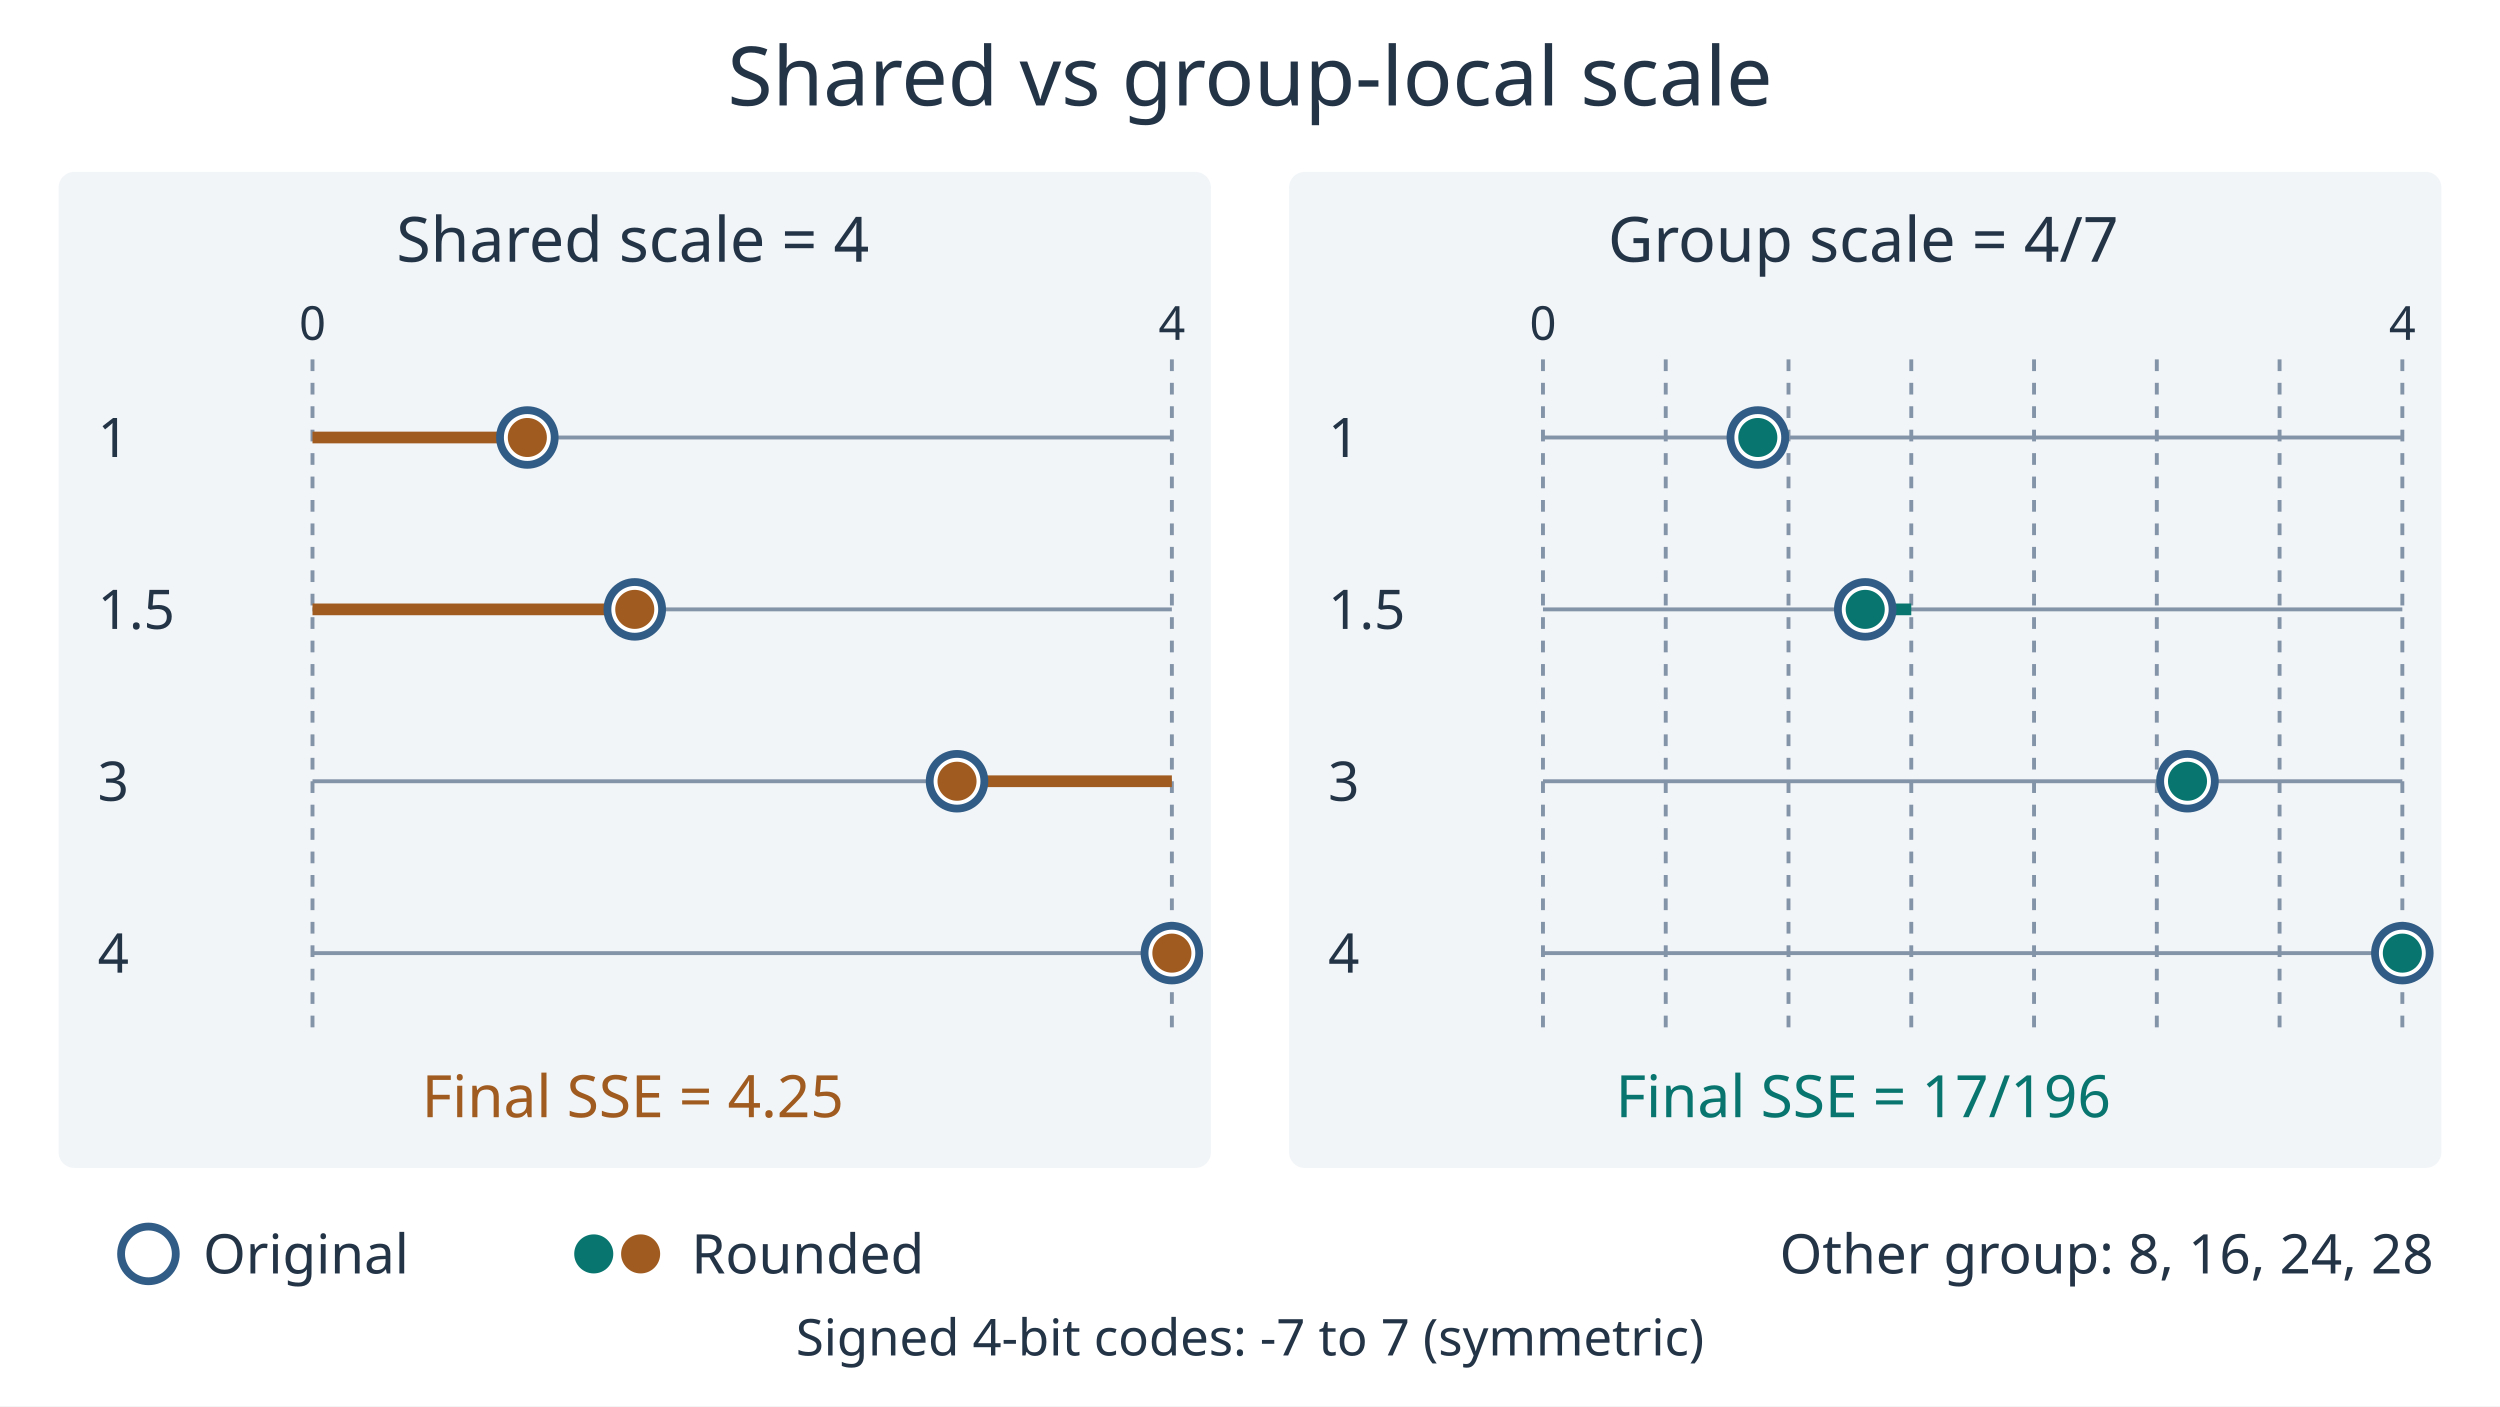
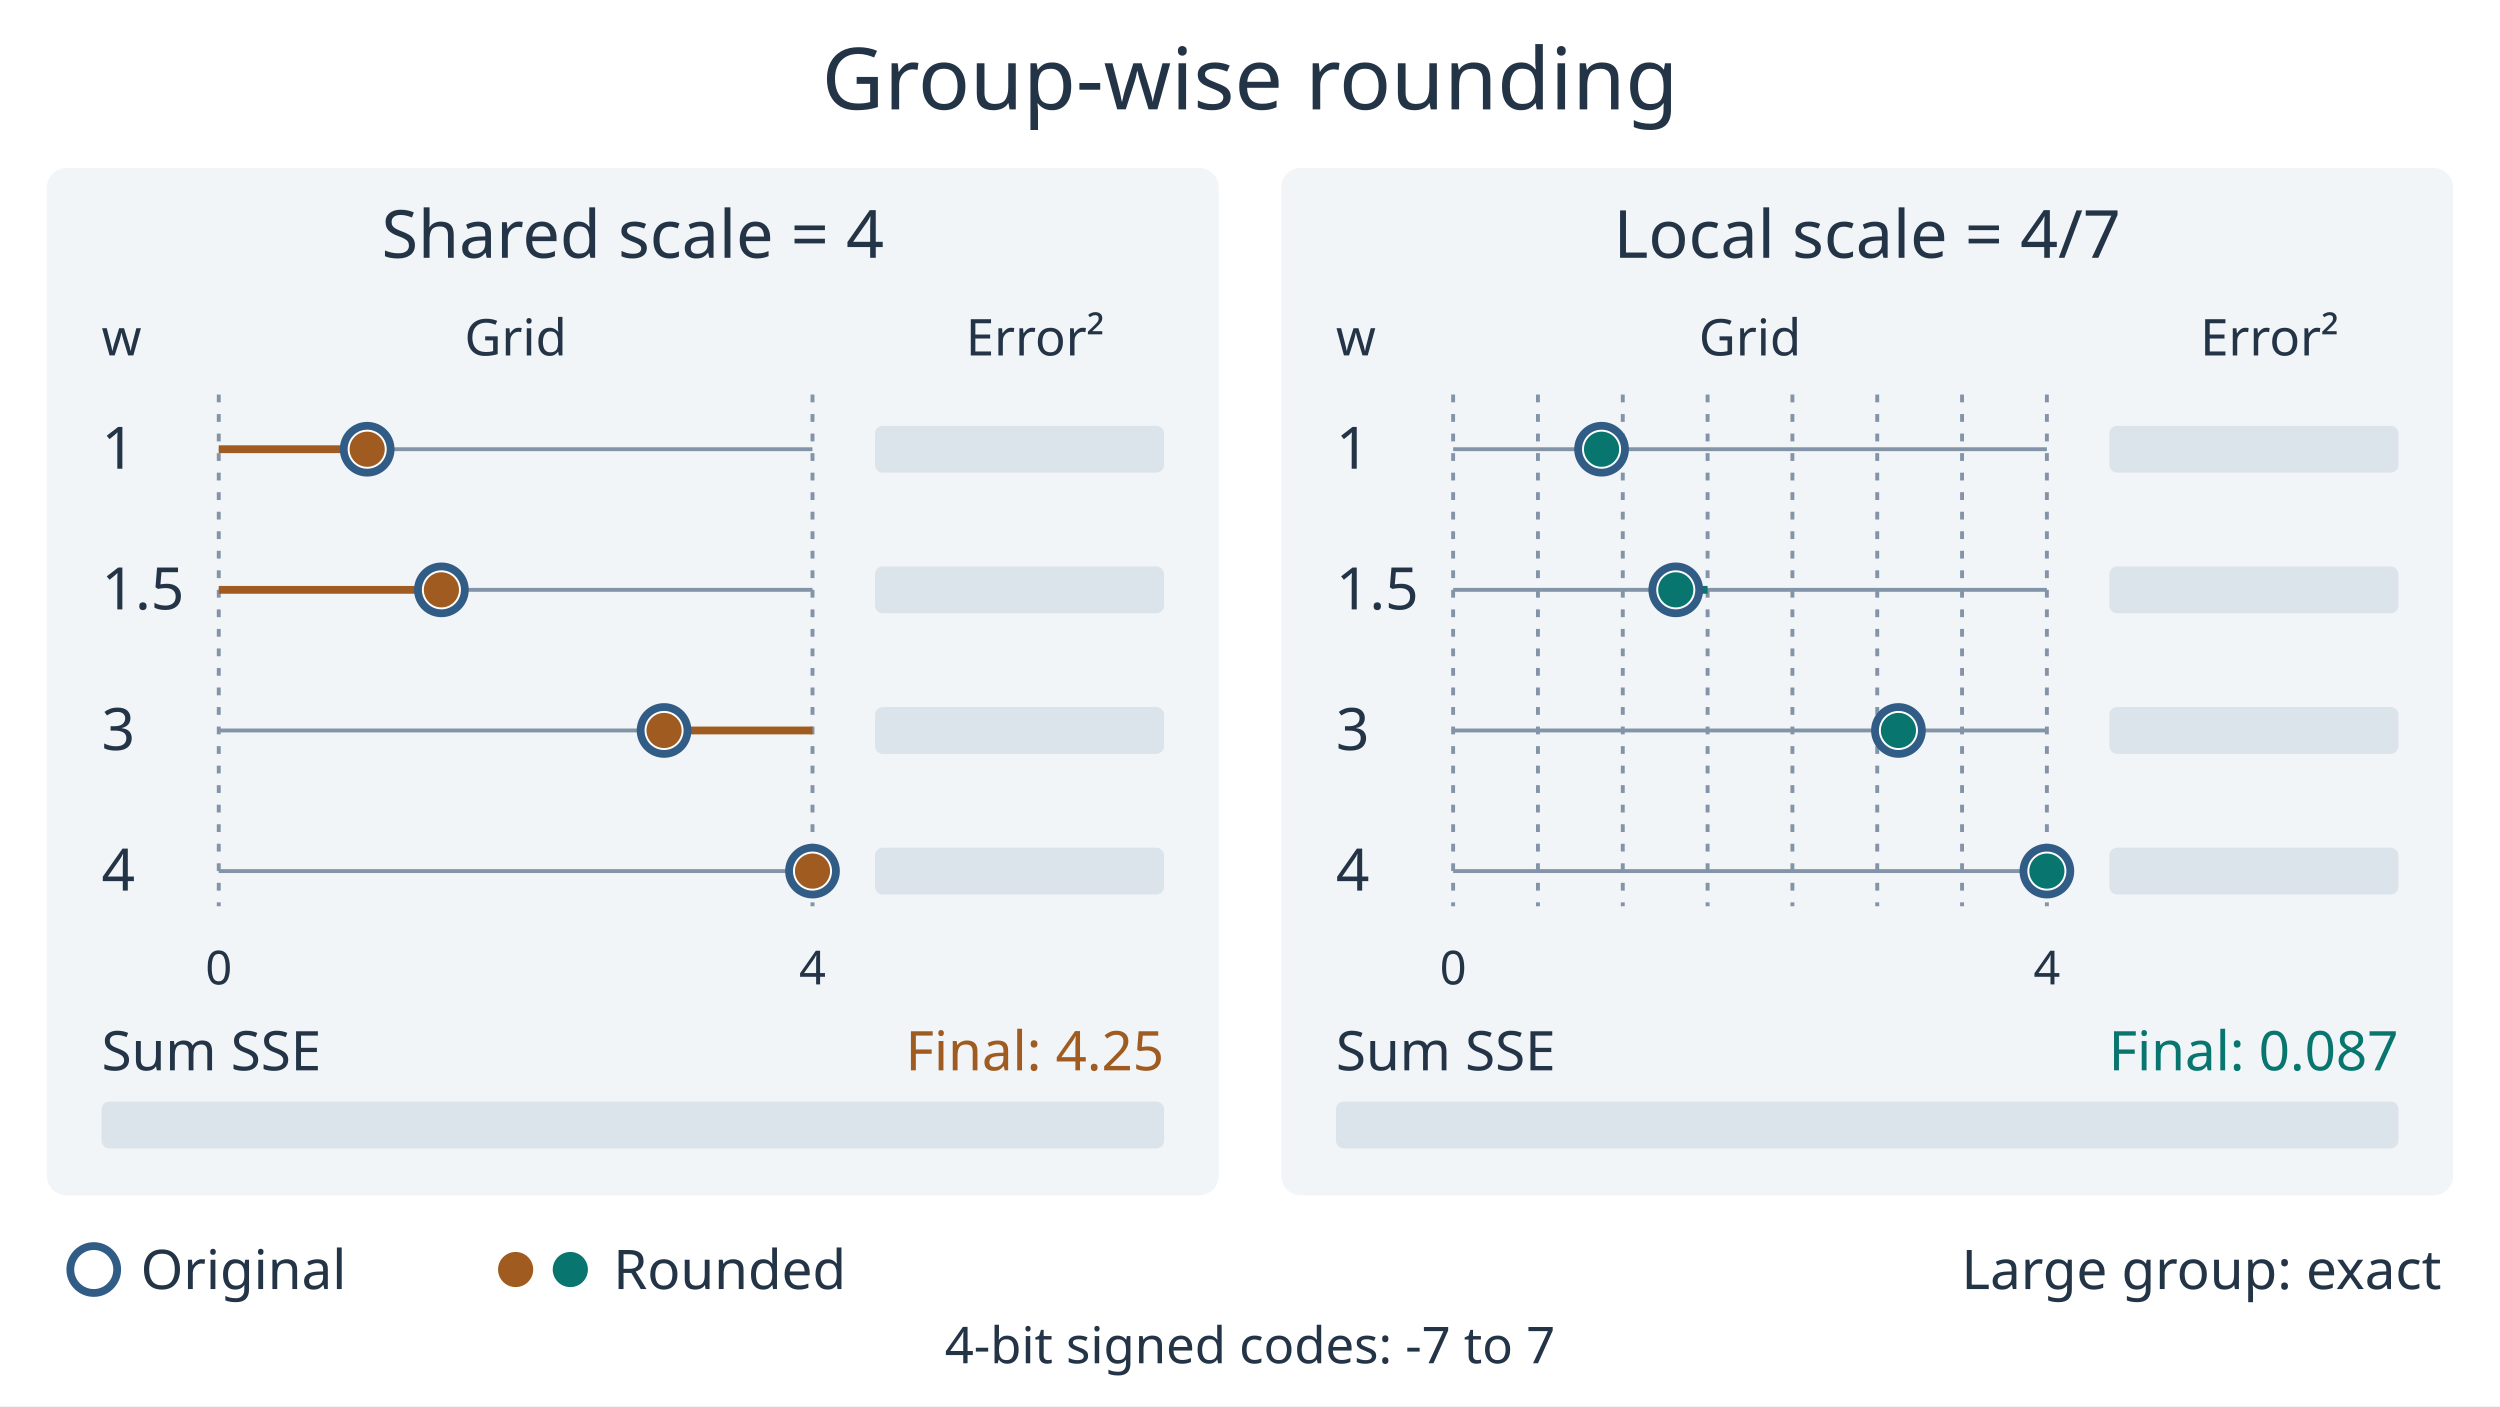
<svg xmlns="http://www.w3.org/2000/svg" viewBox="0 0 640 360" width="640" height="360" role="img" font-family="system-ui,sans-serif">
-   <rect width="640" height="360" fill="#fff" />
-   <text x="320" y="27" font-size="21" text-anchor="middle" fill="#243447">Shared vs group-local scale</text>
-   <rect x="15" y="44" width="295" height="255" rx="4" fill="#f2f5f8" />
-   <text x="162" y="67" font-size="16" text-anchor="middle" fill="#243447">Shared scale = 4</text>
-   <line x1="80" y1="92" x2="80" y2="263" stroke="#8494a8" stroke-width="1" stroke-dasharray="3 3" />
-   <text x="80" y="87" font-size="12" text-anchor="middle" fill="#243447">0</text>
-   <line x1="300" y1="92" x2="300" y2="263" stroke="#8494a8" stroke-width="1" stroke-dasharray="3 3" />
-   <text x="300" y="87" font-size="12" text-anchor="middle" fill="#243447">4</text>
-   <text x="25" y="117" font-size="14" text-anchor="start" fill="#243447">1</text>
-   <line x1="80" y1="112" x2="300" y2="112" stroke="#8494a8" stroke-width="1" />
-   <line x1="135" y1="112" x2="80" y2="112" stroke="#a05c20" stroke-width="3" />
-   <circle cx="135" cy="112" r="7" fill="white" stroke="#315c85" stroke-width="2" />
-   <circle cx="135" cy="112" r="5" fill="#a05c20">
-     <animate attributeName="cx" values="135;135;80;80;135;135" keyTimes="0;0.15;0.55;0.9;0.99;1" dur="12s" repeatCount="indefinite" />
+   <rect x="0" y="0" width="640" height="360" rx="0" fill="#fff" />
+   <text x="320" y="28" font-size="22" text-anchor="middle" fill="#243447">Group-wise rounding</text>
+   <rect x="12" y="43" width="300" height="263" rx="5" fill="#f2f5f8" />
+   <text x="162" y="66" font-size="17" text-anchor="middle" fill="#243447">Shared scale = 4</text>
+   <text x="26" y="91" font-size="13" text-anchor="start" fill="#243447">w</text>
+   <text x="132" y="91" font-size="13" text-anchor="middle" fill="#243447">Grid</text>
+   <text x="265" y="91" font-size="13" text-anchor="middle" fill="#243447">Error²</text>
+   <line x1="56" y1="101" x2="56" y2="232" stroke="#8494a8" stroke-width="1" stroke-dasharray="2 3" />
+   <line x1="208" y1="101" x2="208" y2="232" stroke="#8494a8" stroke-width="1" stroke-dasharray="2 3" />
+   <text x="26" y="120" font-size="15" text-anchor="start" fill="#243447">1</text>
+   <line x1="56" y1="115" x2="208" y2="115" stroke="#8494a8" stroke-width="1" />
+   <line x1="94" y1="115" x2="56" y2="115" stroke="#a05c20" stroke-width="2" />
+   <circle cx="94" cy="115" r="6" fill="white" stroke="#315c85" stroke-width="2" />
+   <circle id="shared-dot-0" cx="94" cy="115" r="4.5" fill="#a05c20" stroke="none" stroke-width="2">
+     <animate attributeName="cx" values="94;94;56;56;56;94" keyTimes="0;0.07;0.19;0.92;0.97;1" dur="12s" repeatCount="indefinite" />
  </circle>
-   <text x="25" y="161" font-size="14" text-anchor="start" fill="#243447">1.5</text>
-   <line x1="80" y1="156" x2="300" y2="156" stroke="#8494a8" stroke-width="1" />
-   <line x1="162.5" y1="156" x2="80" y2="156" stroke="#a05c20" stroke-width="3" />
-   <circle cx="162.5" cy="156" r="7" fill="white" stroke="#315c85" stroke-width="2" />
-   <circle cx="162.5" cy="156" r="5" fill="#a05c20">
-     <animate attributeName="cx" values="162.5;162.5;80;80;162.5;162.5" keyTimes="0;0.15;0.55;0.9;0.99;1" dur="12s" repeatCount="indefinite" />
+   <rect x="224" y="109" width="74" height="12" rx="2" fill="#dce4eb" />
+   <rect id="shared-error-0" x="224" y="109" width="0" height="12" rx="2" fill="#a05c20">
+     <animate attributeName="width" values="0;32.889;0;0" keyTimes="0;0.19;0.97;1" dur="12s" repeatCount="indefinite" calcMode="discrete" />
+   </rect>
+   <text x="26" y="156" font-size="15" text-anchor="start" fill="#243447">1.5</text>
+   <line x1="56" y1="151" x2="208" y2="151" stroke="#8494a8" stroke-width="1" />
+   <line x1="113" y1="151" x2="56" y2="151" stroke="#a05c20" stroke-width="2" />
+   <circle cx="113" cy="151" r="6" fill="white" stroke="#315c85" stroke-width="2" />
+   <circle id="shared-dot-1" cx="113" cy="151" r="4.5" fill="#a05c20" stroke="none" stroke-width="2">
+     <animate attributeName="cx" values="113;113;56;56;56;113" keyTimes="0;0.22;0.34;0.92;0.97;1" dur="12s" repeatCount="indefinite" />
  </circle>
-   <text x="25" y="205" font-size="14" text-anchor="start" fill="#243447">3</text>
-   <line x1="80" y1="200" x2="300" y2="200" stroke="#8494a8" stroke-width="1" />
-   <line x1="245" y1="200" x2="300" y2="200" stroke="#a05c20" stroke-width="3" />
-   <circle cx="245" cy="200" r="7" fill="white" stroke="#315c85" stroke-width="2" />
-   <circle cx="245" cy="200" r="5" fill="#a05c20">
-     <animate attributeName="cx" values="245;245;300;300;245;245" keyTimes="0;0.15;0.55;0.9;0.99;1" dur="12s" repeatCount="indefinite" />
+   <rect x="224" y="145" width="74" height="12" rx="2" fill="#dce4eb" />
+   <rect id="shared-error-1" x="224" y="145" width="0" height="12" rx="2" fill="#a05c20">
+     <animate attributeName="width" values="0;74;0;0" keyTimes="0;0.34;0.97;1" dur="12s" repeatCount="indefinite" calcMode="discrete" />
+   </rect>
+   <text x="26" y="192" font-size="15" text-anchor="start" fill="#243447">3</text>
+   <line x1="56" y1="187" x2="208" y2="187" stroke="#8494a8" stroke-width="1" />
+   <line x1="170" y1="187" x2="208" y2="187" stroke="#a05c20" stroke-width="2" />
+   <circle cx="170" cy="187" r="6" fill="white" stroke="#315c85" stroke-width="2" />
+   <circle id="shared-dot-2" cx="170" cy="187" r="4.5" fill="#a05c20" stroke="none" stroke-width="2">
+     <animate attributeName="cx" values="170;170;208;208;208;170" keyTimes="0;0.37;0.49;0.92;0.97;1" dur="12s" repeatCount="indefinite" />
  </circle>
-   <text x="25" y="249" font-size="14" text-anchor="start" fill="#243447">4</text>
-   <line x1="80" y1="244" x2="300" y2="244" stroke="#8494a8" stroke-width="1" />
-   <line x1="300" y1="244" x2="300" y2="244" stroke="#a05c20" stroke-width="3" />
-   <circle cx="300" cy="244" r="7" fill="white" stroke="#315c85" stroke-width="2" />
-   <circle cx="300" cy="244" r="5" fill="#a05c20">
-     <animate attributeName="cx" values="300;300;300;300;300;300" keyTimes="0;0.15;0.55;0.9;0.99;1" dur="12s" repeatCount="indefinite" />
+   <rect x="224" y="181" width="74" height="12" rx="2" fill="#dce4eb" />
+   <rect id="shared-error-2" x="224" y="181" width="0" height="12" rx="2" fill="#a05c20">
+     <animate attributeName="width" values="0;32.889;0;0" keyTimes="0;0.49;0.97;1" dur="12s" repeatCount="indefinite" calcMode="discrete" />
+   </rect>
+   <text x="26" y="228" font-size="15" text-anchor="start" fill="#243447">4</text>
+   <line x1="56" y1="223" x2="208" y2="223" stroke="#8494a8" stroke-width="1" />
+   <line x1="208" y1="223" x2="208" y2="223" stroke="#a05c20" stroke-width="2" />
+   <circle cx="208" cy="223" r="6" fill="white" stroke="#315c85" stroke-width="2" />
+   <circle id="shared-dot-3" cx="208" cy="223" r="4.5" fill="#a05c20" stroke="none" stroke-width="2">
+     <animate attributeName="cx" values="208;208;208;208;208;208" keyTimes="0;0.52;0.64;0.92;0.97;1" dur="12s" repeatCount="indefinite" />
  </circle>
-   <text x="162" y="286" font-size="15" text-anchor="middle" fill="#a05c20">Final SSE = 4.25</text>
-   <rect x="330" y="44" width="295" height="255" rx="4" fill="#f2f5f8" />
-   <text x="477" y="67" font-size="16" text-anchor="middle" fill="#243447">Group scale = 4/7</text>
-   <line x1="395" y1="92" x2="395" y2="263" stroke="#8494a8" stroke-width="1" stroke-dasharray="3 3" />
-   <text x="395" y="87" font-size="12" text-anchor="middle" fill="#243447">0</text>
-   <line x1="426.429" y1="92" x2="426.429" y2="263" stroke="#8494a8" stroke-width="1" stroke-dasharray="3 3" />
-   <line x1="457.857" y1="92" x2="457.857" y2="263" stroke="#8494a8" stroke-width="1" stroke-dasharray="3 3" />
-   <line x1="489.286" y1="92" x2="489.286" y2="263" stroke="#8494a8" stroke-width="1" stroke-dasharray="3 3" />
-   <line x1="520.714" y1="92" x2="520.714" y2="263" stroke="#8494a8" stroke-width="1" stroke-dasharray="3 3" />
-   <line x1="552.143" y1="92" x2="552.143" y2="263" stroke="#8494a8" stroke-width="1" stroke-dasharray="3 3" />
-   <line x1="583.571" y1="92" x2="583.571" y2="263" stroke="#8494a8" stroke-width="1" stroke-dasharray="3 3" />
-   <line x1="615" y1="92" x2="615" y2="263" stroke="#8494a8" stroke-width="1" stroke-dasharray="3 3" />
-   <text x="615" y="87" font-size="12" text-anchor="middle" fill="#243447">4</text>
-   <text x="340" y="117" font-size="14" text-anchor="start" fill="#243447">1</text>
-   <line x1="395" y1="112" x2="615" y2="112" stroke="#8494a8" stroke-width="1" />
-   <line x1="450" y1="112" x2="457.857" y2="112" stroke="#08766f" stroke-width="3" />
-   <circle cx="450" cy="112" r="7" fill="white" stroke="#315c85" stroke-width="2" />
-   <circle cx="450" cy="112" r="5" fill="#08766f">
-     <animate attributeName="cx" values="450;450;457.857;457.857;450;450" keyTimes="0;0.15;0.55;0.9;0.99;1" dur="12s" repeatCount="indefinite" />
+   <rect x="224" y="217" width="74" height="12" rx="2" fill="#dce4eb" />
+   <rect id="shared-error-3" x="224" y="217" width="0" height="12" rx="2" fill="#a05c20">
+     <animate attributeName="width" values="0;0;0;0" keyTimes="0;0.64;0.97;1" dur="12s" repeatCount="indefinite" calcMode="discrete" />
+   </rect>
+   <text x="56" y="252" font-size="12" text-anchor="middle" fill="#243447">0</text>
+   <text x="208" y="252" font-size="12" text-anchor="middle" fill="#243447">4</text>
+   <text x="26" y="274" font-size="14" text-anchor="start" fill="#243447">Sum SSE</text>
+   <text x="298" y="274" font-size="14" text-anchor="end" fill="#a05c20">Final: 4.25</text>
+   <rect x="26" y="282" width="272" height="12" rx="2" fill="#dce4eb" />
+   <rect id="shared-total" x="26" y="282" width="0" height="12" rx="2" fill="#a05c20">
+     <animate attributeName="width" values="0;64;208;272;272;0;0" keyTimes="0;0.19;0.34;0.49;0.64;0.97;1" dur="12s" repeatCount="indefinite" calcMode="discrete" />
+   </rect>
+   <rect x="328" y="43" width="300" height="263" rx="5" fill="#f2f5f8" />
+   <text x="478" y="66" font-size="17" text-anchor="middle" fill="#243447">Local scale = 4/7</text>
+   <text x="342" y="91" font-size="13" text-anchor="start" fill="#243447">w</text>
+   <text x="448" y="91" font-size="13" text-anchor="middle" fill="#243447">Grid</text>
+   <text x="581" y="91" font-size="13" text-anchor="middle" fill="#243447">Error²</text>
+   <line x1="372" y1="101" x2="372" y2="232" stroke="#8494a8" stroke-width="1" stroke-dasharray="2 3" />
+   <line x1="393.714" y1="101" x2="393.714" y2="232" stroke="#8494a8" stroke-width="1" stroke-dasharray="2 3" />
+   <line x1="415.429" y1="101" x2="415.429" y2="232" stroke="#8494a8" stroke-width="1" stroke-dasharray="2 3" />
+   <line x1="437.143" y1="101" x2="437.143" y2="232" stroke="#8494a8" stroke-width="1" stroke-dasharray="2 3" />
+   <line x1="458.857" y1="101" x2="458.857" y2="232" stroke="#8494a8" stroke-width="1" stroke-dasharray="2 3" />
+   <line x1="480.571" y1="101" x2="480.571" y2="232" stroke="#8494a8" stroke-width="1" stroke-dasharray="2 3" />
+   <line x1="502.286" y1="101" x2="502.286" y2="232" stroke="#8494a8" stroke-width="1" stroke-dasharray="2 3" />
+   <line x1="524" y1="101" x2="524" y2="232" stroke="#8494a8" stroke-width="1" stroke-dasharray="2 3" />
+   <text x="342" y="120" font-size="15" text-anchor="start" fill="#243447">1</text>
+   <line x1="372" y1="115" x2="524" y2="115" stroke="#8494a8" stroke-width="1" />
+   <line x1="410" y1="115" x2="415.429" y2="115" stroke="#08766f" stroke-width="2" />
+   <circle cx="410" cy="115" r="6" fill="white" stroke="#315c85" stroke-width="2" />
+   <circle id="local-dot-0" cx="410" cy="115" r="4.5" fill="#08766f" stroke="none" stroke-width="2">
+     <animate attributeName="cx" values="410;410;415.429;415.429;415.429;410" keyTimes="0;0.07;0.19;0.92;0.97;1" dur="12s" repeatCount="indefinite" />
  </circle>
-   <text x="340" y="161" font-size="14" text-anchor="start" fill="#243447">1.5</text>
-   <line x1="395" y1="156" x2="615" y2="156" stroke="#8494a8" stroke-width="1" />
-   <line x1="477.5" y1="156" x2="489.286" y2="156" stroke="#08766f" stroke-width="3" />
-   <circle cx="477.5" cy="156" r="7" fill="white" stroke="#315c85" stroke-width="2" />
-   <circle cx="477.5" cy="156" r="5" fill="#08766f">
-     <animate attributeName="cx" values="477.5;477.5;489.286;489.286;477.5;477.5" keyTimes="0;0.15;0.55;0.9;0.99;1" dur="12s" repeatCount="indefinite" />
+   <rect x="540" y="109" width="74" height="12" rx="2" fill="#dce4eb" />
+   <rect id="local-error-0" x="540" y="109" width="0" height="12" rx="2" fill="#08766f">
+     <animate attributeName="width" values="0;0.671;0;0" keyTimes="0;0.19;0.97;1" dur="12s" repeatCount="indefinite" calcMode="discrete" />
+   </rect>
+   <text x="342" y="156" font-size="15" text-anchor="start" fill="#243447">1.5</text>
+   <line x1="372" y1="151" x2="524" y2="151" stroke="#8494a8" stroke-width="1" />
+   <line x1="429" y1="151" x2="437.143" y2="151" stroke="#08766f" stroke-width="2" />
+   <circle cx="429" cy="151" r="6" fill="white" stroke="#315c85" stroke-width="2" />
+   <circle id="local-dot-1" cx="429" cy="151" r="4.5" fill="#08766f" stroke="none" stroke-width="2">
+     <animate attributeName="cx" values="429;429;437.143;437.143;437.143;429" keyTimes="0;0.22;0.34;0.92;0.97;1" dur="12s" repeatCount="indefinite" />
  </circle>
-   <text x="340" y="205" font-size="14" text-anchor="start" fill="#243447">3</text>
-   <line x1="395" y1="200" x2="615" y2="200" stroke="#8494a8" stroke-width="1" />
-   <line x1="560" y1="200" x2="552.143" y2="200" stroke="#08766f" stroke-width="3" />
-   <circle cx="560" cy="200" r="7" fill="white" stroke="#315c85" stroke-width="2" />
-   <circle cx="560" cy="200" r="5" fill="#08766f">
-     <animate attributeName="cx" values="560;560;552.143;552.143;560;560" keyTimes="0;0.15;0.55;0.9;0.99;1" dur="12s" repeatCount="indefinite" />
+   <rect x="540" y="145" width="74" height="12" rx="2" fill="#dce4eb" />
+   <rect id="local-error-1" x="540" y="145" width="0" height="12" rx="2" fill="#08766f">
+     <animate attributeName="width" values="0;1.51;0;0" keyTimes="0;0.34;0.97;1" dur="12s" repeatCount="indefinite" calcMode="discrete" />
+   </rect>
+   <text x="342" y="192" font-size="15" text-anchor="start" fill="#243447">3</text>
+   <line x1="372" y1="187" x2="524" y2="187" stroke="#8494a8" stroke-width="1" />
+   <line x1="486" y1="187" x2="480.571" y2="187" stroke="#08766f" stroke-width="2" />
+   <circle cx="486" cy="187" r="6" fill="white" stroke="#315c85" stroke-width="2" />
+   <circle id="local-dot-2" cx="486" cy="187" r="4.5" fill="#08766f" stroke="none" stroke-width="2">
+     <animate attributeName="cx" values="486;486;480.571;480.571;480.571;486" keyTimes="0;0.37;0.49;0.92;0.97;1" dur="12s" repeatCount="indefinite" />
  </circle>
-   <text x="340" y="249" font-size="14" text-anchor="start" fill="#243447">4</text>
-   <line x1="395" y1="244" x2="615" y2="244" stroke="#8494a8" stroke-width="1" />
-   <line x1="615" y1="244" x2="615" y2="244" stroke="#08766f" stroke-width="3" />
-   <circle cx="615" cy="244" r="7" fill="white" stroke="#315c85" stroke-width="2" />
-   <circle cx="615" cy="244" r="5" fill="#08766f">
-     <animate attributeName="cx" values="615;615;615;615;615;615" keyTimes="0;0.15;0.55;0.9;0.99;1" dur="12s" repeatCount="indefinite" />
+   <rect x="540" y="181" width="74" height="12" rx="2" fill="#dce4eb" />
+   <rect id="local-error-2" x="540" y="181" width="0" height="12" rx="2" fill="#08766f">
+     <animate attributeName="width" values="0;0.671;0;0" keyTimes="0;0.49;0.97;1" dur="12s" repeatCount="indefinite" calcMode="discrete" />
+   </rect>
+   <text x="342" y="228" font-size="15" text-anchor="start" fill="#243447">4</text>
+   <line x1="372" y1="223" x2="524" y2="223" stroke="#8494a8" stroke-width="1" />
+   <line x1="524" y1="223" x2="524" y2="223" stroke="#08766f" stroke-width="2" />
+   <circle cx="524" cy="223" r="6" fill="white" stroke="#315c85" stroke-width="2" />
+   <circle id="local-dot-3" cx="524" cy="223" r="4.5" fill="#08766f" stroke="none" stroke-width="2">
+     <animate attributeName="cx" values="524;524;524;524;524;524" keyTimes="0;0.52;0.64;0.92;0.97;1" dur="12s" repeatCount="indefinite" />
  </circle>
-   <text x="477" y="286" font-size="15" text-anchor="middle" fill="#08766f">Final SSE = 17/196</text>
-   <circle cx="38" cy="321" r="7" fill="white" stroke="#315c85" stroke-width="2" />
-   <text x="52" y="326" font-size="14" text-anchor="start" fill="#243447">Original</text>
-   <circle cx="152" cy="321" r="5" fill="#08766f" />
-   <circle cx="164" cy="321" r="5" fill="#a05c20" />
-   <text x="177" y="326" font-size="14" text-anchor="start" fill="#243447">Rounded</text>
-   <text x="623" y="326" font-size="14" text-anchor="end" fill="#243447">Other group: 8, 16, 24, 28</text>
-   <text x="320" y="347" font-size="13" text-anchor="middle" fill="#243447">Signed 4-bit codes: -7 to 7 (symmetric)</text>
+   <rect x="540" y="217" width="74" height="12" rx="2" fill="#dce4eb" />
+   <rect id="local-error-3" x="540" y="217" width="0" height="12" rx="2" fill="#08766f">
+     <animate attributeName="width" values="0;0;0;0" keyTimes="0;0.64;0.97;1" dur="12s" repeatCount="indefinite" calcMode="discrete" />
+   </rect>
+   <text x="372" y="252" font-size="12" text-anchor="middle" fill="#243447">0</text>
+   <text x="524" y="252" font-size="12" text-anchor="middle" fill="#243447">4</text>
+   <text x="342" y="274" font-size="14" text-anchor="start" fill="#243447">Sum SSE</text>
+   <text x="614" y="274" font-size="14" text-anchor="end" fill="#08766f">Final: 0.087</text>
+   <rect x="342" y="282" width="272" height="12" rx="2" fill="#dce4eb" />
+   <rect id="local-total" x="342" y="282" width="0" height="12" rx="2" fill="#08766f">
+     <animate attributeName="width" values="0;1.306;4.245;5.551;5.551;0;0" keyTimes="0;0.19;0.34;0.49;0.64;0.97;1" dur="12s" repeatCount="indefinite" calcMode="discrete" />
+   </rect>
+   <circle cx="24" cy="325" r="6" fill="white" stroke="#315c85" stroke-width="2" />
+   <text x="36" y="330" font-size="14" text-anchor="start" fill="#243447">Original</text>
+   <circle cx="132" cy="325" r="4.5" fill="#a05c20" stroke="none" stroke-width="2" />
+   <circle cx="146" cy="325" r="4.5" fill="#08766f" stroke="none" stroke-width="2" />
+   <text x="157" y="330" font-size="14" text-anchor="start" fill="#243447">Rounded</text>
+   <text x="625" y="330" font-size="14" text-anchor="end" fill="#243447">Large group: exact</text>
+   <text x="320" y="349" font-size="13" text-anchor="middle" fill="#243447">4-bit signed codes: -7 to 7</text>
</svg>
